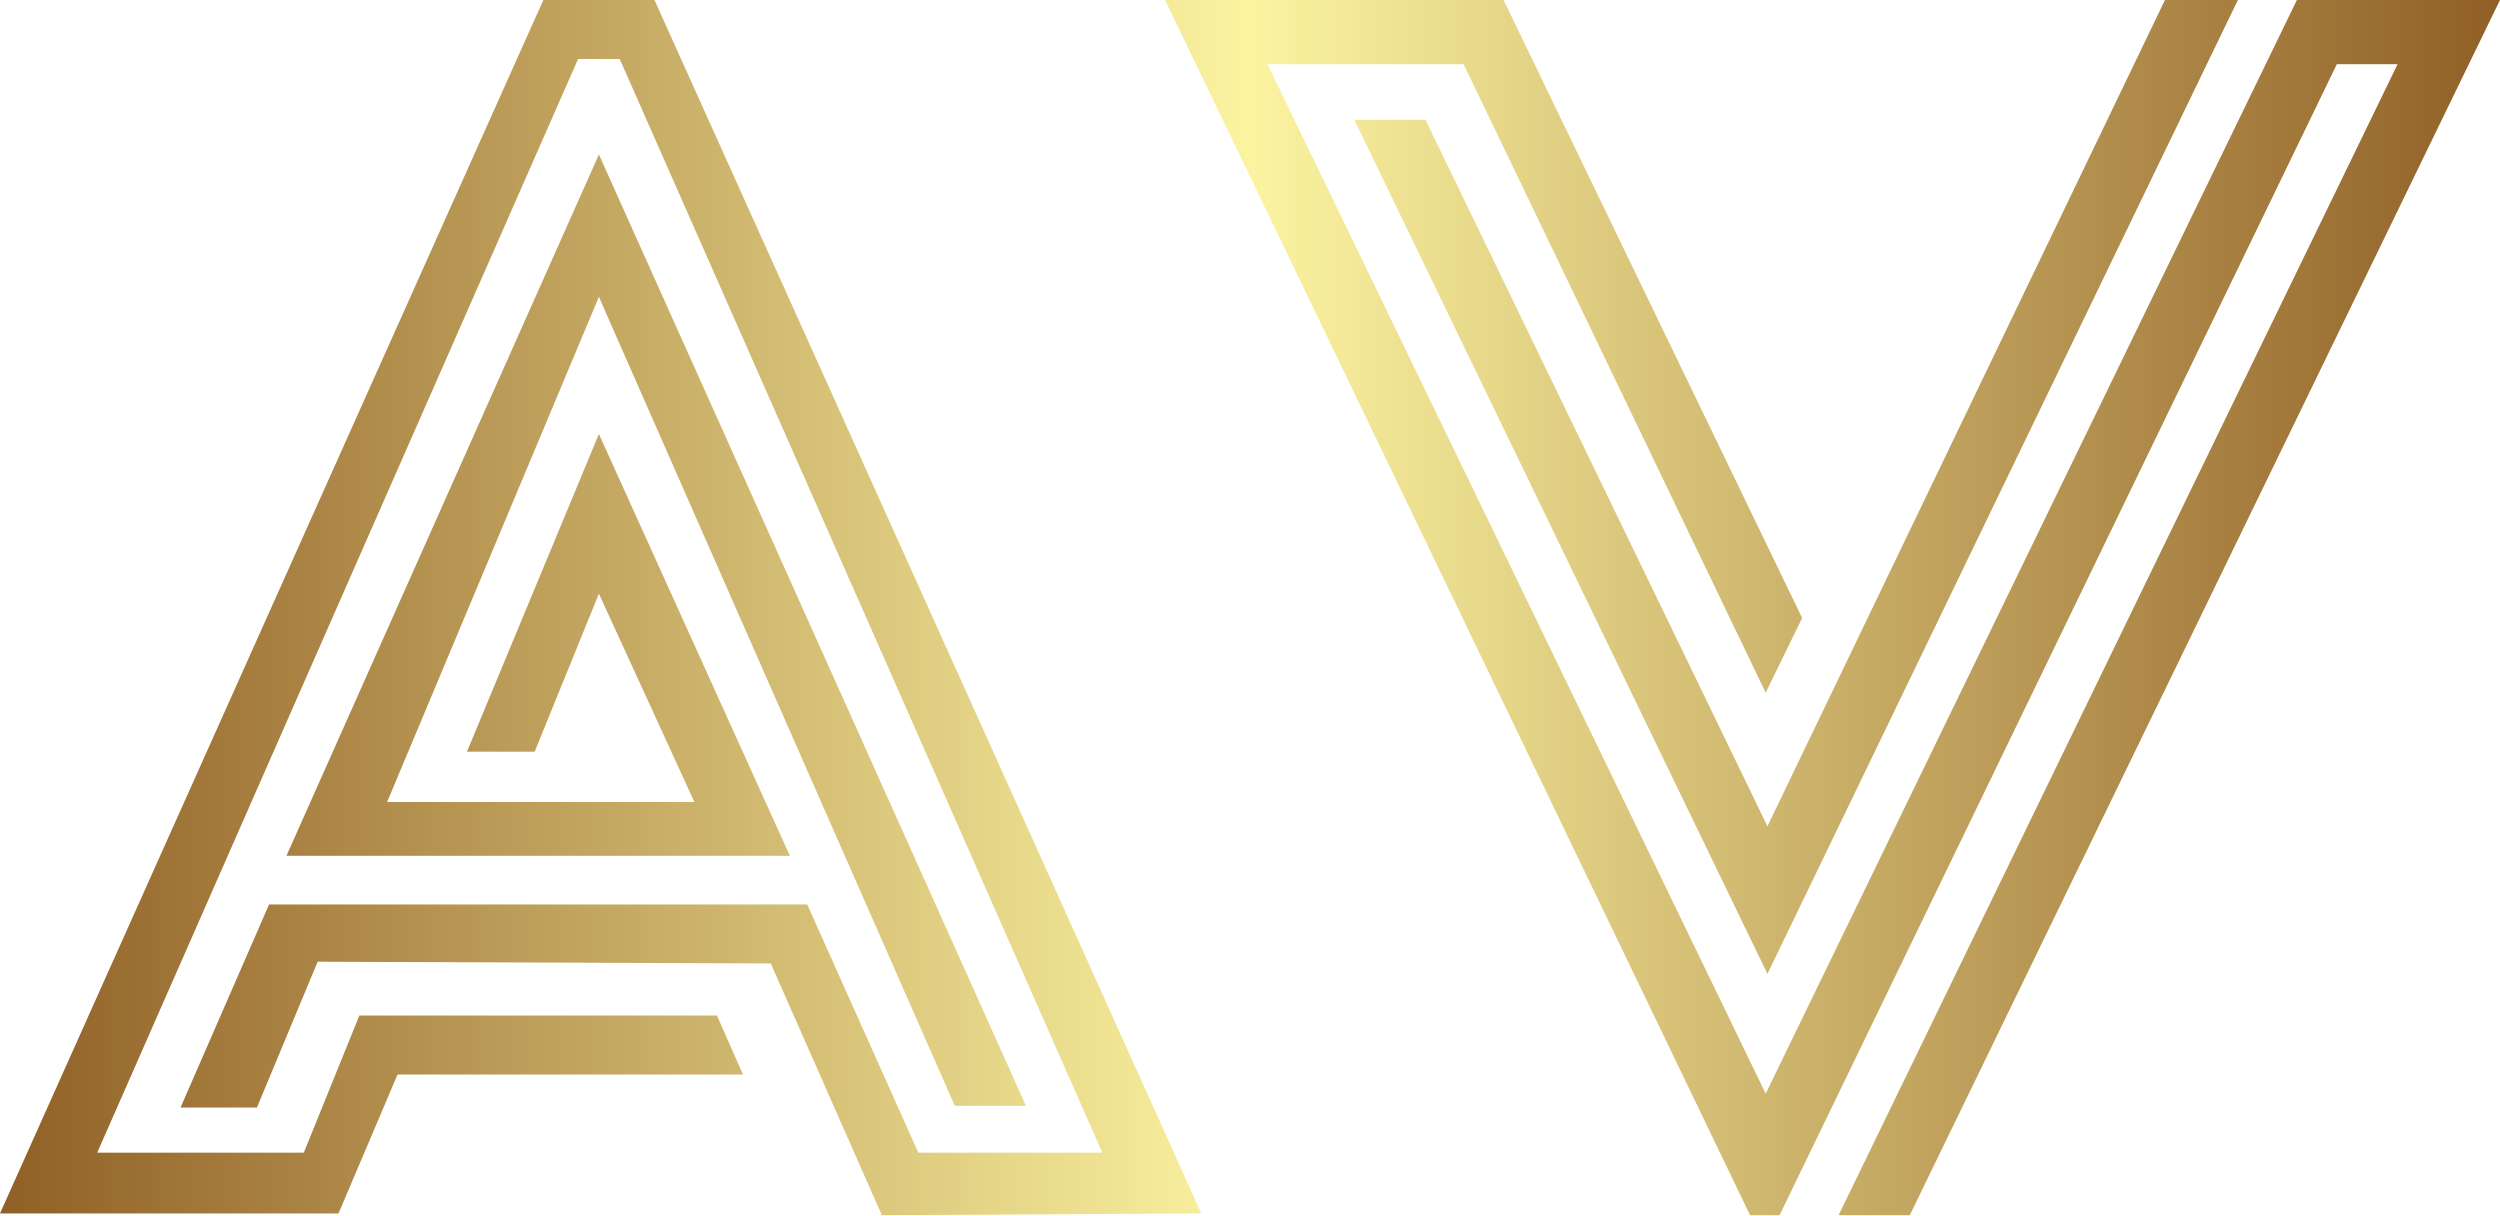
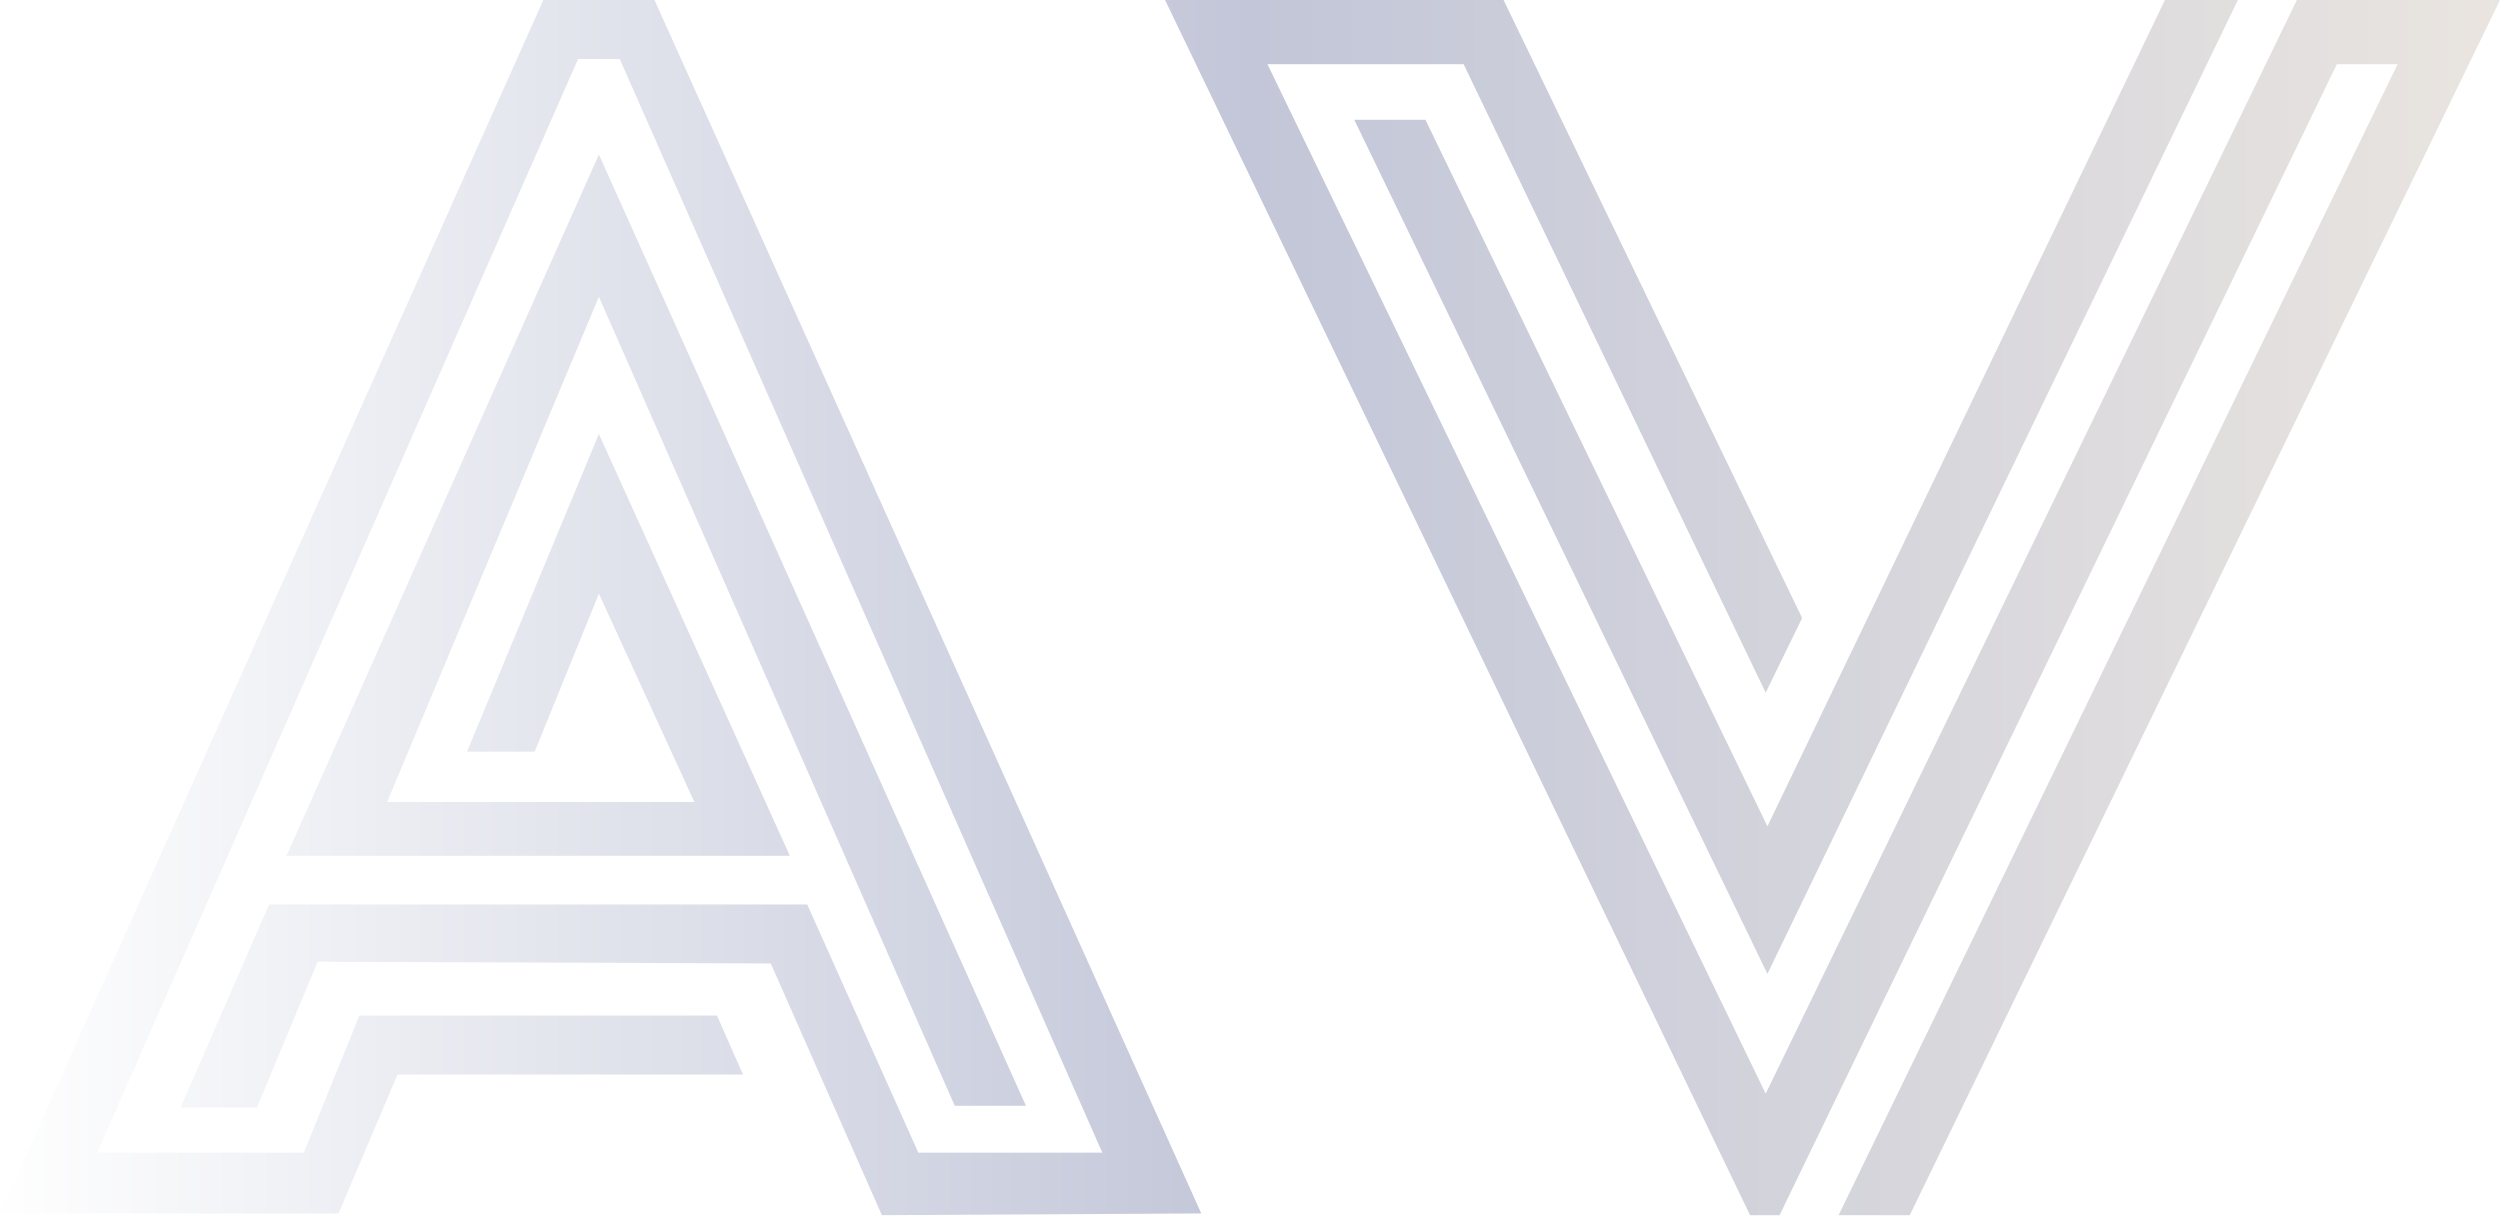
<svg xmlns="http://www.w3.org/2000/svg" version="1.1" width="306.6" height="149.029" viewBox="0 0 100 48.607" class="css-1j8o68f">
  <defs id="SvgjsDefs2066">
    <linearGradient id="SvgjsLinearGradient2069">
-       <stop id="SvgjsStop2070" stop-color="#8f5e25" offset="0" />
-       <stop id="SvgjsStop2071" stop-color="#fbf4a1" offset="0.5" />
-       <stop id="SvgjsStop2072" stop-color="#8f5e25" offset="1" />
+       <stop id="SvgjsStop2070" stop-color="#fff" offset="0" />
+       <stop id="SvgjsStop2071" stop-color="#c2c6d8" offset="0.5" />
+       <stop id="SvgjsStop2072" stop-color="#eae5e0" offset="1" />
    </linearGradient>
  </defs>
  <g id="SvgjsG2067" featurekey="nameFeature-0" transform="matrix(1.735961,0,0,1.735961,0,-20.83152)" fill="url(#SvgjsLinearGradient2069)">
    <path d="M4.16 37.52 l1.76 0 l1.4 -3.36 l10.44 0.04 l2.56 5.8 l7.36 -0.04 l-12.6 -27.96 l-2.56 0 l-12.52 27.96 l7.8 0 l1.36 -3.2 l7.96 0 l-0.6 -1.36 l-8.24 0 l-1.28 3.16 l-4.76 0 l11.08 -25.2 l0.96 0 l11.12 25.2 l-4.24 0 l-2.56 -5.72 l-12.4 0 z M8.92 30.48 l4.88 -11.64 l8.2 18.64 l1.64 0 l-9.84 -21.92 l-7.2 16.16 l11.6 0 l-4.4 -9.72 l-3.04 7.32 l1.56 0 l1.48 -3.64 l2.2 4.8 l-7.08 0 z M29.205 13.48 l4.52 0 l6.96 14.48 l0.84 -1.72 l-6.88 -14.24 l-7.8 0 l13.48 28 l0.68 0 l12.84 -26.52 l1.4 0 l-12.88 26.52 l1.64 0 l13.6 -28 l-4.68 0 l-12.24 25.2 z M40.725 34.44 l10.84 -22.44 l-1.68 0 l-9.16 19.04 l-7.88 -16.28 l-1.64 0 z" />
  </g>
</svg>
